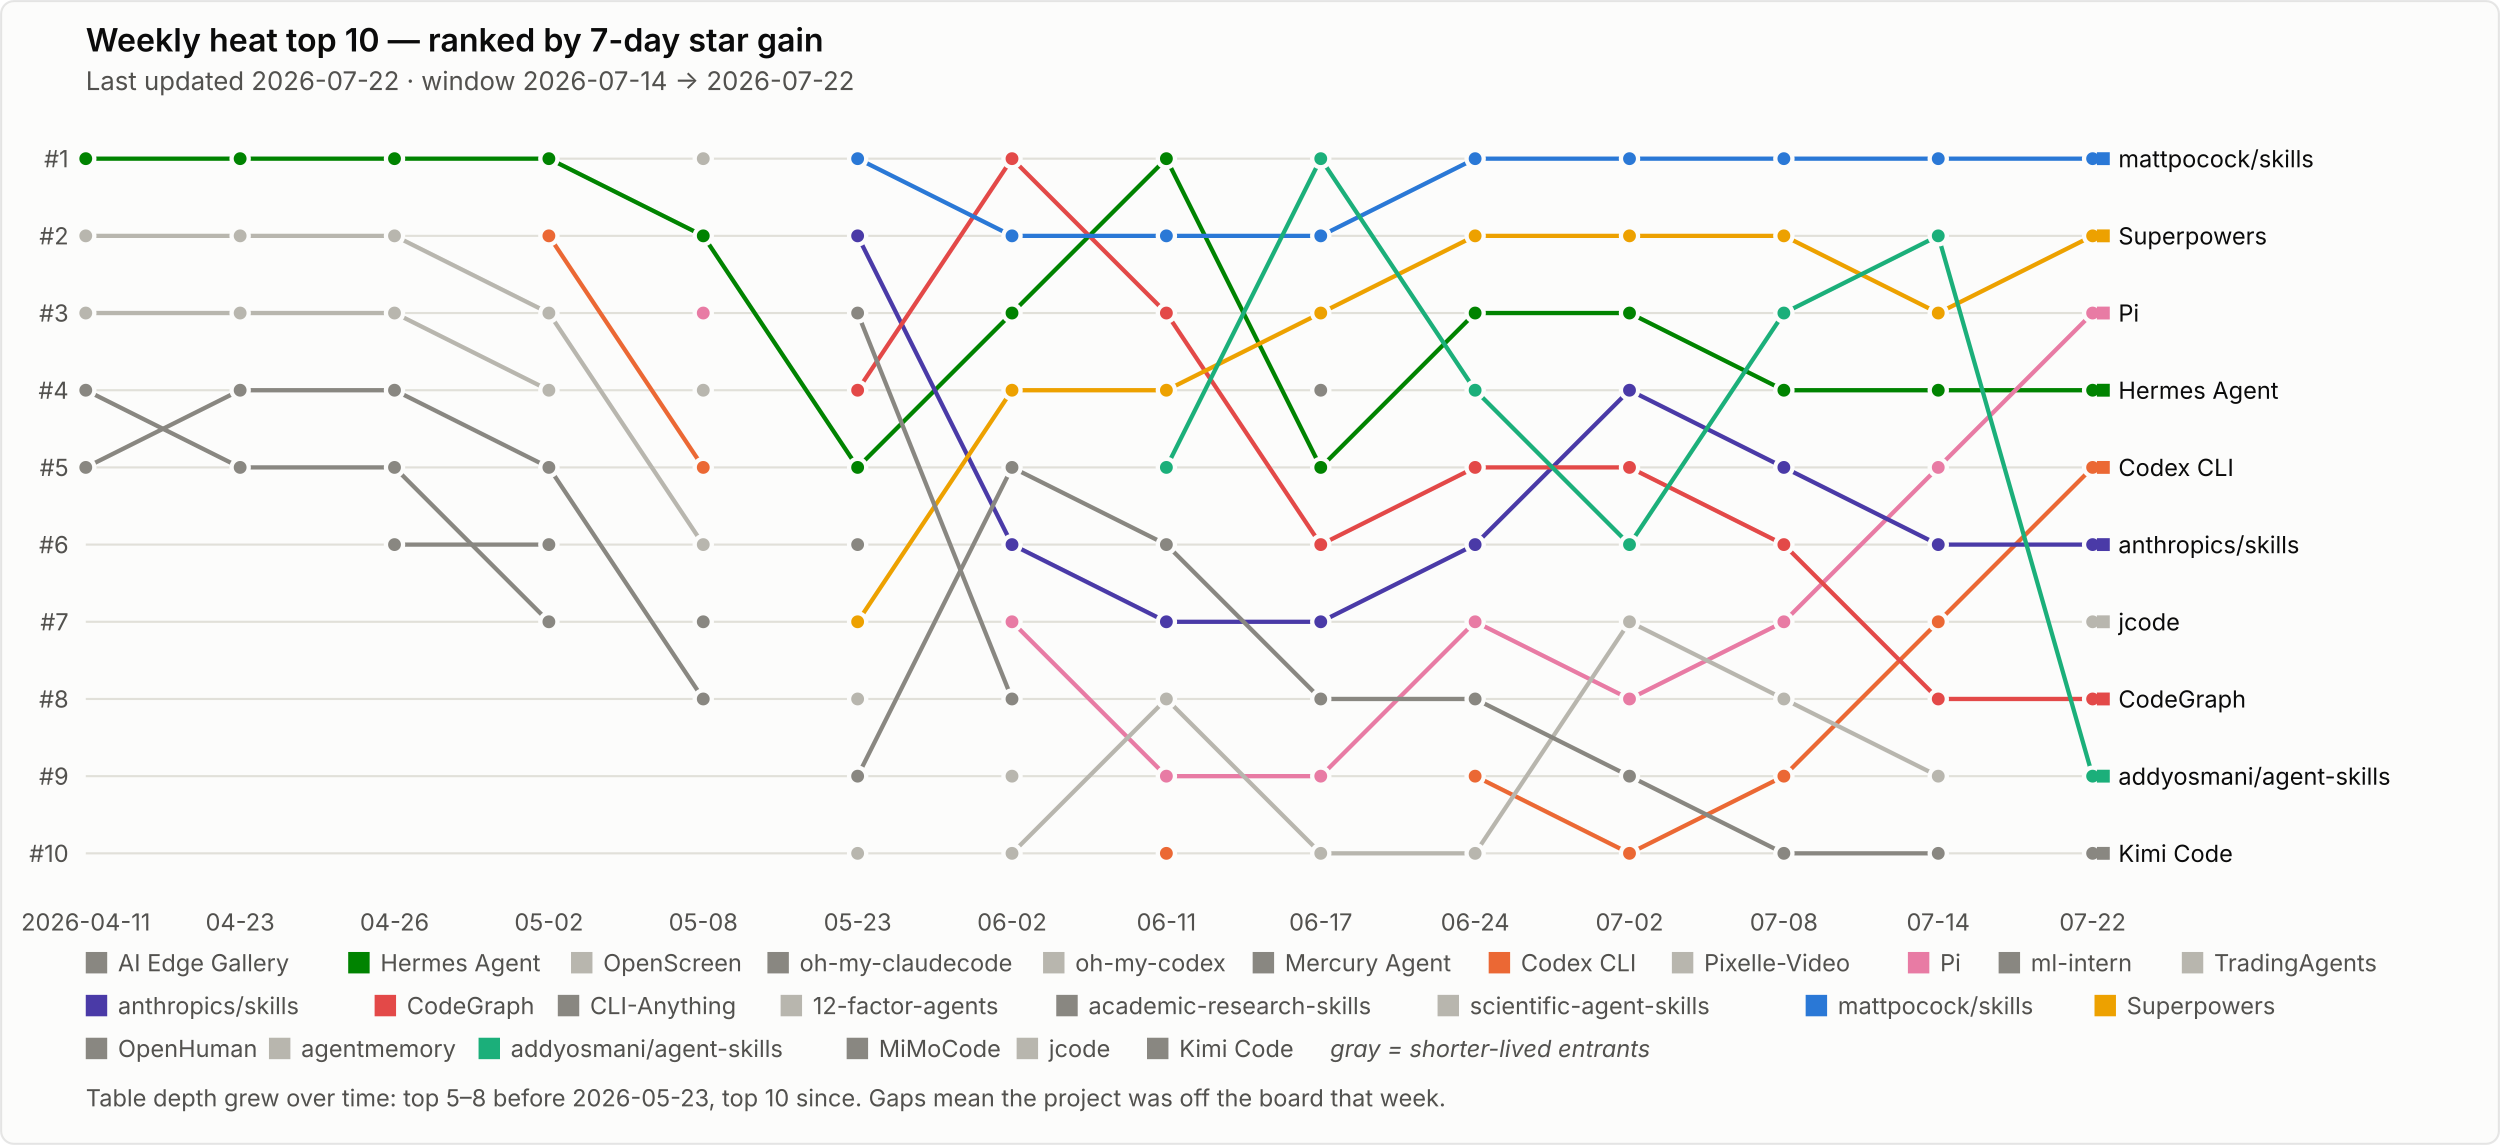
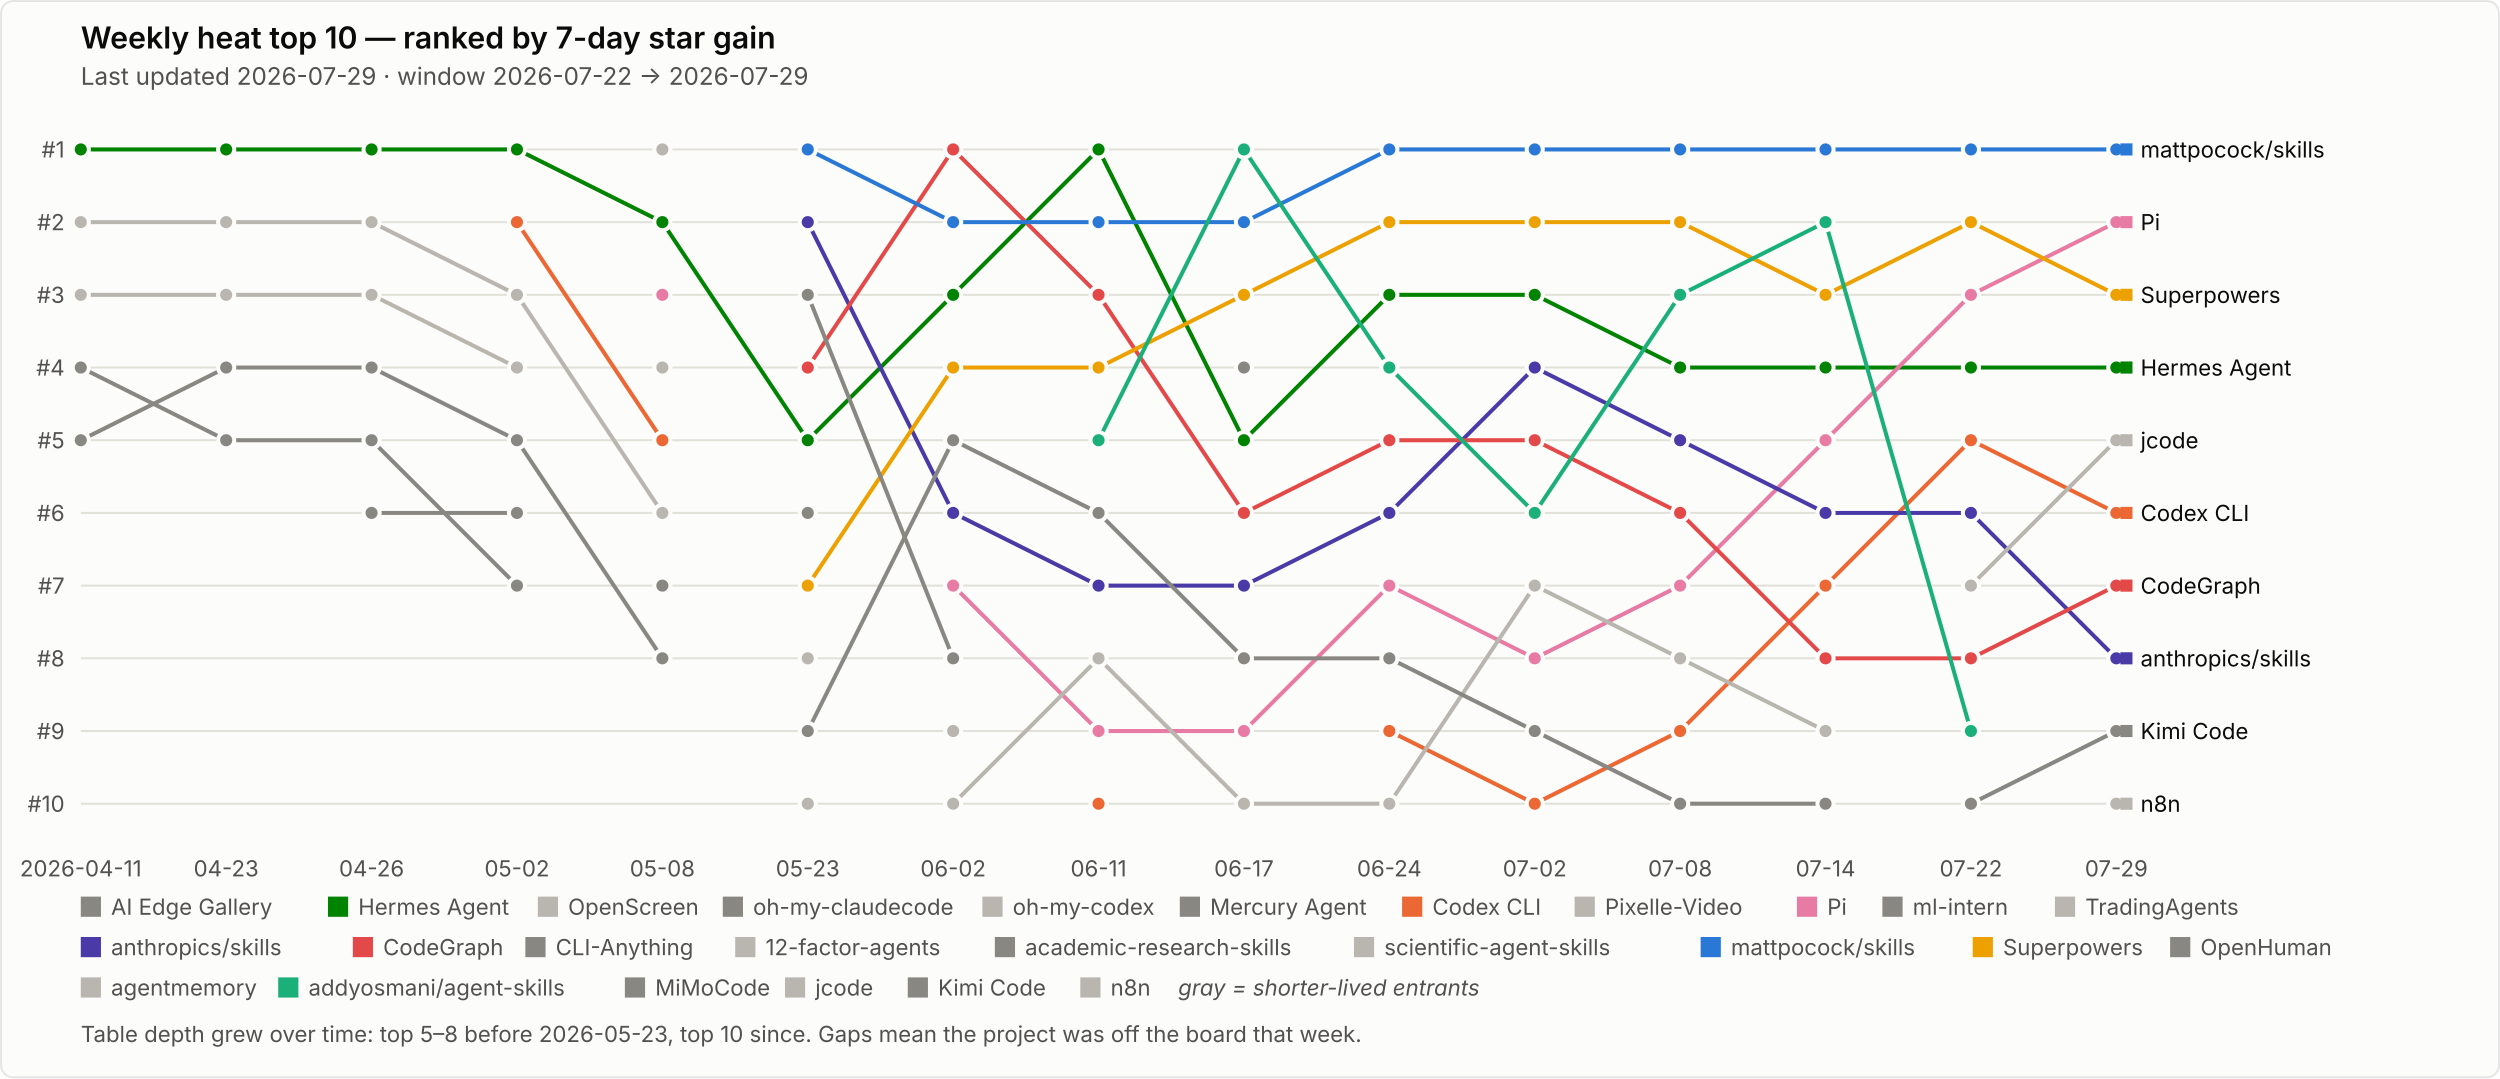
- <svg xmlns="http://www.w3.org/2000/svg" width="1166" height="534" viewBox="0 0 1166 534" font-family="system-ui, -apple-system, sans-serif">
-   <rect x="0.5" y="0.5" width="1165" height="533" fill="#fcfcfb" stroke="rgba(11,11,11,0.10)" rx="6" />
+ <svg xmlns="http://www.w3.org/2000/svg" width="1238" height="534" viewBox="0 0 1238 534" font-family="system-ui, -apple-system, sans-serif">
+   <rect x="0.5" y="0.5" width="1237" height="533" fill="#fcfcfb" stroke="rgba(11,11,11,0.10)" rx="6" />
  <text x="40" y="24" font-size="15" font-weight="600" fill="#0b0b0b">Weekly heat top 10 — ranked by 7-day star gain</text>
-   <text x="40" y="42" font-size="12" fill="#52514e">Last updated 2026-07-22 · window 2026-07-14 → 2026-07-22</text>
-   <line x1="40" y1="74.0" x2="976" y2="74.0" stroke="#e1e0d9" stroke-width="1" />
+   <text x="40" y="42" font-size="12" fill="#52514e">Last updated 2026-07-29 · window 2026-07-22 → 2026-07-29</text>
+   <line x1="40" y1="74.0" x2="1048" y2="74.0" stroke="#e1e0d9" stroke-width="1" />
  <text x="32" y="78.0" font-size="11" fill="#52514e" text-anchor="end">#1</text>
-   <line x1="40" y1="110.0" x2="976" y2="110.0" stroke="#e1e0d9" stroke-width="1" />
+   <line x1="40" y1="110.0" x2="1048" y2="110.0" stroke="#e1e0d9" stroke-width="1" />
  <text x="32" y="114.0" font-size="11" fill="#52514e" text-anchor="end">#2</text>
-   <line x1="40" y1="146.0" x2="976" y2="146.0" stroke="#e1e0d9" stroke-width="1" />
+   <line x1="40" y1="146.0" x2="1048" y2="146.0" stroke="#e1e0d9" stroke-width="1" />
  <text x="32" y="150.0" font-size="11" fill="#52514e" text-anchor="end">#3</text>
-   <line x1="40" y1="182.0" x2="976" y2="182.0" stroke="#e1e0d9" stroke-width="1" />
+   <line x1="40" y1="182.0" x2="1048" y2="182.0" stroke="#e1e0d9" stroke-width="1" />
  <text x="32" y="186.0" font-size="11" fill="#52514e" text-anchor="end">#4</text>
-   <line x1="40" y1="218.0" x2="976" y2="218.0" stroke="#e1e0d9" stroke-width="1" />
+   <line x1="40" y1="218.0" x2="1048" y2="218.0" stroke="#e1e0d9" stroke-width="1" />
  <text x="32" y="222.0" font-size="11" fill="#52514e" text-anchor="end">#5</text>
-   <line x1="40" y1="254.0" x2="976" y2="254.0" stroke="#e1e0d9" stroke-width="1" />
+   <line x1="40" y1="254.0" x2="1048" y2="254.0" stroke="#e1e0d9" stroke-width="1" />
  <text x="32" y="258.0" font-size="11" fill="#52514e" text-anchor="end">#6</text>
-   <line x1="40" y1="290.0" x2="976" y2="290.0" stroke="#e1e0d9" stroke-width="1" />
+   <line x1="40" y1="290.0" x2="1048" y2="290.0" stroke="#e1e0d9" stroke-width="1" />
  <text x="32" y="294.0" font-size="11" fill="#52514e" text-anchor="end">#7</text>
-   <line x1="40" y1="326.0" x2="976" y2="326.0" stroke="#e1e0d9" stroke-width="1" />
+   <line x1="40" y1="326.0" x2="1048" y2="326.0" stroke="#e1e0d9" stroke-width="1" />
  <text x="32" y="330.0" font-size="11" fill="#52514e" text-anchor="end">#8</text>
-   <line x1="40" y1="362.0" x2="976" y2="362.0" stroke="#e1e0d9" stroke-width="1" />
+   <line x1="40" y1="362.0" x2="1048" y2="362.0" stroke="#e1e0d9" stroke-width="1" />
  <text x="32" y="366.0" font-size="11" fill="#52514e" text-anchor="end">#9</text>
-   <line x1="40" y1="398.0" x2="976" y2="398.0" stroke="#e1e0d9" stroke-width="1" />
+   <line x1="40" y1="398.0" x2="1048" y2="398.0" stroke="#e1e0d9" stroke-width="1" />
  <text x="32" y="402.0" font-size="11" fill="#52514e" text-anchor="end">#10</text>
  <text x="40" y="434" font-size="11" fill="#52514e" text-anchor="middle">2026-04-11</text>
  <text x="112" y="434" font-size="11" fill="#52514e" text-anchor="middle">04-23</text>
  <text x="184" y="434" font-size="11" fill="#52514e" text-anchor="middle">04-26</text>
  <text x="256" y="434" font-size="11" fill="#52514e" text-anchor="middle">05-02</text>
  <text x="328" y="434" font-size="11" fill="#52514e" text-anchor="middle">05-08</text>
  <text x="400" y="434" font-size="11" fill="#52514e" text-anchor="middle">05-23</text>
  <text x="472" y="434" font-size="11" fill="#52514e" text-anchor="middle">06-02</text>
  <text x="544" y="434" font-size="11" fill="#52514e" text-anchor="middle">06-11</text>
  <text x="616" y="434" font-size="11" fill="#52514e" text-anchor="middle">06-17</text>
  <text x="688" y="434" font-size="11" fill="#52514e" text-anchor="middle">06-24</text>
  <text x="760" y="434" font-size="11" fill="#52514e" text-anchor="middle">07-02</text>
  <text x="832" y="434" font-size="11" fill="#52514e" text-anchor="middle">07-08</text>
  <text x="904" y="434" font-size="11" fill="#52514e" text-anchor="middle">07-14</text>
  <text x="976" y="434" font-size="11" fill="#52514e" text-anchor="middle">07-22</text>
+   <text x="1048" y="434" font-size="11" fill="#52514e" text-anchor="middle">07-29</text>
  <polyline points="40,182.0 112,218.0 184,218.0 256,290.0" fill="none" stroke="#898781" stroke-width="2" stroke-linecap="round" stroke-linejoin="round" />
  <circle cx="40" cy="182.0" r="4" fill="#898781" stroke="#fcfcfb" stroke-width="2" />
  <circle cx="112" cy="218.0" r="4" fill="#898781" stroke="#fcfcfb" stroke-width="2" />
  <circle cx="184" cy="218.0" r="4" fill="#898781" stroke="#fcfcfb" stroke-width="2" />
  <circle cx="256" cy="290.0" r="4" fill="#898781" stroke="#fcfcfb" stroke-width="2" />
-   <polyline points="40,74.0 112,74.0 184,74.0 256,74.0 328,110.0 400,218.0 472,146.0 544,74.0 616,218.0 688,146.0 760,146.0 832,182.0 904,182.0 976,182.0" fill="none" stroke="#008300" stroke-width="2" stroke-linecap="round" stroke-linejoin="round" />
+   <polyline points="40,74.0 112,74.0 184,74.0 256,74.0 328,110.0 400,218.0 472,146.0 544,74.0 616,218.0 688,146.0 760,146.0 832,182.0 904,182.0 976,182.0 1048,182.0" fill="none" stroke="#008300" stroke-width="2" stroke-linecap="round" stroke-linejoin="round" />
  <circle cx="40" cy="74.0" r="4" fill="#008300" stroke="#fcfcfb" stroke-width="2" />
  <circle cx="112" cy="74.0" r="4" fill="#008300" stroke="#fcfcfb" stroke-width="2" />
  <circle cx="184" cy="74.0" r="4" fill="#008300" stroke="#fcfcfb" stroke-width="2" />
  <circle cx="256" cy="74.0" r="4" fill="#008300" stroke="#fcfcfb" stroke-width="2" />
  <circle cx="328" cy="110.0" r="4" fill="#008300" stroke="#fcfcfb" stroke-width="2" />
  <circle cx="400" cy="218.0" r="4" fill="#008300" stroke="#fcfcfb" stroke-width="2" />
  <circle cx="472" cy="146.0" r="4" fill="#008300" stroke="#fcfcfb" stroke-width="2" />
  <circle cx="544" cy="74.0" r="4" fill="#008300" stroke="#fcfcfb" stroke-width="2" />
  <circle cx="616" cy="218.0" r="4" fill="#008300" stroke="#fcfcfb" stroke-width="2" />
  <circle cx="688" cy="146.0" r="4" fill="#008300" stroke="#fcfcfb" stroke-width="2" />
  <circle cx="760" cy="146.0" r="4" fill="#008300" stroke="#fcfcfb" stroke-width="2" />
  <circle cx="832" cy="182.0" r="4" fill="#008300" stroke="#fcfcfb" stroke-width="2" />
  <circle cx="904" cy="182.0" r="4" fill="#008300" stroke="#fcfcfb" stroke-width="2" />
  <circle cx="976" cy="182.0" r="4" fill="#008300" stroke="#fcfcfb" stroke-width="2" />
+   <circle cx="1048" cy="182.0" r="4" fill="#008300" stroke="#fcfcfb" stroke-width="2" />
  <polyline points="40,110.0 112,110.0 184,110.0 256,146.0 328,254.0" fill="none" stroke="#b8b6ae" stroke-width="2" stroke-linecap="round" stroke-linejoin="round" />
  <circle cx="40" cy="110.0" r="4" fill="#b8b6ae" stroke="#fcfcfb" stroke-width="2" />
  <circle cx="112" cy="110.0" r="4" fill="#b8b6ae" stroke="#fcfcfb" stroke-width="2" />
  <circle cx="184" cy="110.0" r="4" fill="#b8b6ae" stroke="#fcfcfb" stroke-width="2" />
  <circle cx="256" cy="146.0" r="4" fill="#b8b6ae" stroke="#fcfcfb" stroke-width="2" />
  <circle cx="328" cy="254.0" r="4" fill="#b8b6ae" stroke="#fcfcfb" stroke-width="2" />
  <polyline points="40,218.0 112,182.0 184,182.0 256,218.0 328,326.0" fill="none" stroke="#898781" stroke-width="2" stroke-linecap="round" stroke-linejoin="round" />
  <circle cx="40" cy="218.0" r="4" fill="#898781" stroke="#fcfcfb" stroke-width="2" />
  <circle cx="112" cy="182.0" r="4" fill="#898781" stroke="#fcfcfb" stroke-width="2" />
  <circle cx="184" cy="182.0" r="4" fill="#898781" stroke="#fcfcfb" stroke-width="2" />
  <circle cx="256" cy="218.0" r="4" fill="#898781" stroke="#fcfcfb" stroke-width="2" />
  <circle cx="328" cy="326.0" r="4" fill="#898781" stroke="#fcfcfb" stroke-width="2" />
  <polyline points="40,146.0 112,146.0 184,146.0 256,182.0" fill="none" stroke="#b8b6ae" stroke-width="2" stroke-linecap="round" stroke-linejoin="round" />
  <circle cx="40" cy="146.0" r="4" fill="#b8b6ae" stroke="#fcfcfb" stroke-width="2" />
  <circle cx="112" cy="146.0" r="4" fill="#b8b6ae" stroke="#fcfcfb" stroke-width="2" />
  <circle cx="184" cy="146.0" r="4" fill="#b8b6ae" stroke="#fcfcfb" stroke-width="2" />
  <circle cx="256" cy="182.0" r="4" fill="#b8b6ae" stroke="#fcfcfb" stroke-width="2" />
  <polyline points="184,254.0 256,254.0" fill="none" stroke="#898781" stroke-width="2" stroke-linecap="round" stroke-linejoin="round" />
  <circle cx="184" cy="254.0" r="4" fill="#898781" stroke="#fcfcfb" stroke-width="2" />
  <circle cx="256" cy="254.0" r="4" fill="#898781" stroke="#fcfcfb" stroke-width="2" />
  <polyline points="256,110.0 328,218.0" fill="none" stroke="#eb6834" stroke-width="2" stroke-linecap="round" stroke-linejoin="round" />
  <circle cx="256" cy="110.0" r="4" fill="#eb6834" stroke="#fcfcfb" stroke-width="2" />
  <circle cx="328" cy="218.0" r="4" fill="#eb6834" stroke="#fcfcfb" stroke-width="2" />
  <circle cx="544" cy="398.0" r="4" fill="#eb6834" stroke="#fcfcfb" stroke-width="2" />
-   <polyline points="688,362.0 760,398.0 832,362.0 904,290.0 976,218.0" fill="none" stroke="#eb6834" stroke-width="2" stroke-linecap="round" stroke-linejoin="round" />
+   <polyline points="688,362.0 760,398.0 832,362.0 904,290.0 976,218.0 1048,254.0" fill="none" stroke="#eb6834" stroke-width="2" stroke-linecap="round" stroke-linejoin="round" />
  <circle cx="688" cy="362.0" r="4" fill="#eb6834" stroke="#fcfcfb" stroke-width="2" />
  <circle cx="760" cy="398.0" r="4" fill="#eb6834" stroke="#fcfcfb" stroke-width="2" />
  <circle cx="832" cy="362.0" r="4" fill="#eb6834" stroke="#fcfcfb" stroke-width="2" />
  <circle cx="904" cy="290.0" r="4" fill="#eb6834" stroke="#fcfcfb" stroke-width="2" />
  <circle cx="976" cy="218.0" r="4" fill="#eb6834" stroke="#fcfcfb" stroke-width="2" />
+   <circle cx="1048" cy="254.0" r="4" fill="#eb6834" stroke="#fcfcfb" stroke-width="2" />
  <circle cx="328" cy="182.0" r="4" fill="#b8b6ae" stroke="#fcfcfb" stroke-width="2" />
  <circle cx="328" cy="146.0" r="4" fill="#e87ba4" stroke="#fcfcfb" stroke-width="2" />
-   <polyline points="472,290.0 544,362.0 616,362.0 688,290.0 760,326.0 832,290.0 904,218.0 976,146.0" fill="none" stroke="#e87ba4" stroke-width="2" stroke-linecap="round" stroke-linejoin="round" />
+   <polyline points="472,290.0 544,362.0 616,362.0 688,290.0 760,326.0 832,290.0 904,218.0 976,146.0 1048,110.0" fill="none" stroke="#e87ba4" stroke-width="2" stroke-linecap="round" stroke-linejoin="round" />
  <circle cx="472" cy="290.0" r="4" fill="#e87ba4" stroke="#fcfcfb" stroke-width="2" />
  <circle cx="544" cy="362.0" r="4" fill="#e87ba4" stroke="#fcfcfb" stroke-width="2" />
  <circle cx="616" cy="362.0" r="4" fill="#e87ba4" stroke="#fcfcfb" stroke-width="2" />
  <circle cx="688" cy="290.0" r="4" fill="#e87ba4" stroke="#fcfcfb" stroke-width="2" />
  <circle cx="760" cy="326.0" r="4" fill="#e87ba4" stroke="#fcfcfb" stroke-width="2" />
  <circle cx="832" cy="290.0" r="4" fill="#e87ba4" stroke="#fcfcfb" stroke-width="2" />
  <circle cx="904" cy="218.0" r="4" fill="#e87ba4" stroke="#fcfcfb" stroke-width="2" />
  <circle cx="976" cy="146.0" r="4" fill="#e87ba4" stroke="#fcfcfb" stroke-width="2" />
+   <circle cx="1048" cy="110.0" r="4" fill="#e87ba4" stroke="#fcfcfb" stroke-width="2" />
  <circle cx="328" cy="290.0" r="4" fill="#898781" stroke="#fcfcfb" stroke-width="2" />
  <circle cx="328" cy="74.0" r="4" fill="#b8b6ae" stroke="#fcfcfb" stroke-width="2" />
  <polyline points="472,398.0 544,326.0 616,398.0 688,398.0 760,290.0 832,326.0 904,362.0" fill="none" stroke="#b8b6ae" stroke-width="2" stroke-linecap="round" stroke-linejoin="round" />
  <circle cx="472" cy="398.0" r="4" fill="#b8b6ae" stroke="#fcfcfb" stroke-width="2" />
  <circle cx="544" cy="326.0" r="4" fill="#b8b6ae" stroke="#fcfcfb" stroke-width="2" />
  <circle cx="616" cy="398.0" r="4" fill="#b8b6ae" stroke="#fcfcfb" stroke-width="2" />
  <circle cx="688" cy="398.0" r="4" fill="#b8b6ae" stroke="#fcfcfb" stroke-width="2" />
  <circle cx="760" cy="290.0" r="4" fill="#b8b6ae" stroke="#fcfcfb" stroke-width="2" />
  <circle cx="832" cy="326.0" r="4" fill="#b8b6ae" stroke="#fcfcfb" stroke-width="2" />
  <circle cx="904" cy="362.0" r="4" fill="#b8b6ae" stroke="#fcfcfb" stroke-width="2" />
-   <polyline points="400,110.0 472,254.0 544,290.0 616,290.0 688,254.0 760,182.0 832,218.0 904,254.0 976,254.0" fill="none" stroke="#4a3aa7" stroke-width="2" stroke-linecap="round" stroke-linejoin="round" />
+   <polyline points="400,110.0 472,254.0 544,290.0 616,290.0 688,254.0 760,182.0 832,218.0 904,254.0 976,254.0 1048,326.0" fill="none" stroke="#4a3aa7" stroke-width="2" stroke-linecap="round" stroke-linejoin="round" />
  <circle cx="400" cy="110.0" r="4" fill="#4a3aa7" stroke="#fcfcfb" stroke-width="2" />
  <circle cx="472" cy="254.0" r="4" fill="#4a3aa7" stroke="#fcfcfb" stroke-width="2" />
  <circle cx="544" cy="290.0" r="4" fill="#4a3aa7" stroke="#fcfcfb" stroke-width="2" />
  <circle cx="616" cy="290.0" r="4" fill="#4a3aa7" stroke="#fcfcfb" stroke-width="2" />
  <circle cx="688" cy="254.0" r="4" fill="#4a3aa7" stroke="#fcfcfb" stroke-width="2" />
  <circle cx="760" cy="182.0" r="4" fill="#4a3aa7" stroke="#fcfcfb" stroke-width="2" />
  <circle cx="832" cy="218.0" r="4" fill="#4a3aa7" stroke="#fcfcfb" stroke-width="2" />
  <circle cx="904" cy="254.0" r="4" fill="#4a3aa7" stroke="#fcfcfb" stroke-width="2" />
  <circle cx="976" cy="254.0" r="4" fill="#4a3aa7" stroke="#fcfcfb" stroke-width="2" />
-   <polyline points="400,182.0 472,74.0 544,146.0 616,254.0 688,218.0 760,218.0 832,254.0 904,326.0 976,326.0" fill="none" stroke="#e34948" stroke-width="2" stroke-linecap="round" stroke-linejoin="round" />
+   <circle cx="1048" cy="326.0" r="4" fill="#4a3aa7" stroke="#fcfcfb" stroke-width="2" />
+   <polyline points="400,182.0 472,74.0 544,146.0 616,254.0 688,218.0 760,218.0 832,254.0 904,326.0 976,326.0 1048,290.0" fill="none" stroke="#e34948" stroke-width="2" stroke-linecap="round" stroke-linejoin="round" />
  <circle cx="400" cy="182.0" r="4" fill="#e34948" stroke="#fcfcfb" stroke-width="2" />
  <circle cx="472" cy="74.0" r="4" fill="#e34948" stroke="#fcfcfb" stroke-width="2" />
  <circle cx="544" cy="146.0" r="4" fill="#e34948" stroke="#fcfcfb" stroke-width="2" />
  <circle cx="616" cy="254.0" r="4" fill="#e34948" stroke="#fcfcfb" stroke-width="2" />
  <circle cx="688" cy="218.0" r="4" fill="#e34948" stroke="#fcfcfb" stroke-width="2" />
  <circle cx="760" cy="218.0" r="4" fill="#e34948" stroke="#fcfcfb" stroke-width="2" />
  <circle cx="832" cy="254.0" r="4" fill="#e34948" stroke="#fcfcfb" stroke-width="2" />
  <circle cx="904" cy="326.0" r="4" fill="#e34948" stroke="#fcfcfb" stroke-width="2" />
  <circle cx="976" cy="326.0" r="4" fill="#e34948" stroke="#fcfcfb" stroke-width="2" />
+   <circle cx="1048" cy="290.0" r="4" fill="#e34948" stroke="#fcfcfb" stroke-width="2" />
  <circle cx="400" cy="254.0" r="4" fill="#898781" stroke="#fcfcfb" stroke-width="2" />
  <circle cx="400" cy="398.0" r="4" fill="#b8b6ae" stroke="#fcfcfb" stroke-width="2" />
  <polyline points="400,362.0 472,218.0 544,254.0 616,326.0 688,326.0 760,362.0 832,398.0 904,398.0" fill="none" stroke="#898781" stroke-width="2" stroke-linecap="round" stroke-linejoin="round" />
  <circle cx="400" cy="362.0" r="4" fill="#898781" stroke="#fcfcfb" stroke-width="2" />
  <circle cx="472" cy="218.0" r="4" fill="#898781" stroke="#fcfcfb" stroke-width="2" />
  <circle cx="544" cy="254.0" r="4" fill="#898781" stroke="#fcfcfb" stroke-width="2" />
  <circle cx="616" cy="326.0" r="4" fill="#898781" stroke="#fcfcfb" stroke-width="2" />
  <circle cx="688" cy="326.0" r="4" fill="#898781" stroke="#fcfcfb" stroke-width="2" />
  <circle cx="760" cy="362.0" r="4" fill="#898781" stroke="#fcfcfb" stroke-width="2" />
  <circle cx="832" cy="398.0" r="4" fill="#898781" stroke="#fcfcfb" stroke-width="2" />
  <circle cx="904" cy="398.0" r="4" fill="#898781" stroke="#fcfcfb" stroke-width="2" />
  <circle cx="400" cy="326.0" r="4" fill="#b8b6ae" stroke="#fcfcfb" stroke-width="2" />
-   <polyline points="400,74.0 472,110.0 544,110.0 616,110.0 688,74.0 760,74.0 832,74.0 904,74.0 976,74.0" fill="none" stroke="#2a78d6" stroke-width="2" stroke-linecap="round" stroke-linejoin="round" />
+   <polyline points="400,74.0 472,110.0 544,110.0 616,110.0 688,74.0 760,74.0 832,74.0 904,74.0 976,74.0 1048,74.0" fill="none" stroke="#2a78d6" stroke-width="2" stroke-linecap="round" stroke-linejoin="round" />
  <circle cx="400" cy="74.0" r="4" fill="#2a78d6" stroke="#fcfcfb" stroke-width="2" />
  <circle cx="472" cy="110.0" r="4" fill="#2a78d6" stroke="#fcfcfb" stroke-width="2" />
  <circle cx="544" cy="110.0" r="4" fill="#2a78d6" stroke="#fcfcfb" stroke-width="2" />
  <circle cx="616" cy="110.0" r="4" fill="#2a78d6" stroke="#fcfcfb" stroke-width="2" />
  <circle cx="688" cy="74.0" r="4" fill="#2a78d6" stroke="#fcfcfb" stroke-width="2" />
  <circle cx="760" cy="74.0" r="4" fill="#2a78d6" stroke="#fcfcfb" stroke-width="2" />
  <circle cx="832" cy="74.0" r="4" fill="#2a78d6" stroke="#fcfcfb" stroke-width="2" />
  <circle cx="904" cy="74.0" r="4" fill="#2a78d6" stroke="#fcfcfb" stroke-width="2" />
  <circle cx="976" cy="74.0" r="4" fill="#2a78d6" stroke="#fcfcfb" stroke-width="2" />
-   <polyline points="400,290.0 472,182.0 544,182.0 616,146.0 688,110.0 760,110.0 832,110.0 904,146.0 976,110.0" fill="none" stroke="#eda100" stroke-width="2" stroke-linecap="round" stroke-linejoin="round" />
+   <circle cx="1048" cy="74.0" r="4" fill="#2a78d6" stroke="#fcfcfb" stroke-width="2" />
+   <polyline points="400,290.0 472,182.0 544,182.0 616,146.0 688,110.0 760,110.0 832,110.0 904,146.0 976,110.0 1048,146.0" fill="none" stroke="#eda100" stroke-width="2" stroke-linecap="round" stroke-linejoin="round" />
  <circle cx="400" cy="290.0" r="4" fill="#eda100" stroke="#fcfcfb" stroke-width="2" />
  <circle cx="472" cy="182.0" r="4" fill="#eda100" stroke="#fcfcfb" stroke-width="2" />
  <circle cx="544" cy="182.0" r="4" fill="#eda100" stroke="#fcfcfb" stroke-width="2" />
  <circle cx="616" cy="146.0" r="4" fill="#eda100" stroke="#fcfcfb" stroke-width="2" />
  <circle cx="688" cy="110.0" r="4" fill="#eda100" stroke="#fcfcfb" stroke-width="2" />
  <circle cx="760" cy="110.0" r="4" fill="#eda100" stroke="#fcfcfb" stroke-width="2" />
  <circle cx="832" cy="110.0" r="4" fill="#eda100" stroke="#fcfcfb" stroke-width="2" />
  <circle cx="904" cy="146.0" r="4" fill="#eda100" stroke="#fcfcfb" stroke-width="2" />
  <circle cx="976" cy="110.0" r="4" fill="#eda100" stroke="#fcfcfb" stroke-width="2" />
+   <circle cx="1048" cy="146.0" r="4" fill="#eda100" stroke="#fcfcfb" stroke-width="2" />
  <polyline points="400,146.0 472,326.0" fill="none" stroke="#898781" stroke-width="2" stroke-linecap="round" stroke-linejoin="round" />
  <circle cx="400" cy="146.0" r="4" fill="#898781" stroke="#fcfcfb" stroke-width="2" />
  <circle cx="472" cy="326.0" r="4" fill="#898781" stroke="#fcfcfb" stroke-width="2" />
  <circle cx="472" cy="362.0" r="4" fill="#b8b6ae" stroke="#fcfcfb" stroke-width="2" />
  <polyline points="544,218.0 616,74.0 688,182.0 760,254.0 832,146.0 904,110.0 976,362.0" fill="none" stroke="#1baf7a" stroke-width="2" stroke-linecap="round" stroke-linejoin="round" />
  <circle cx="544" cy="218.0" r="4" fill="#1baf7a" stroke="#fcfcfb" stroke-width="2" />
  <circle cx="616" cy="74.0" r="4" fill="#1baf7a" stroke="#fcfcfb" stroke-width="2" />
  <circle cx="688" cy="182.0" r="4" fill="#1baf7a" stroke="#fcfcfb" stroke-width="2" />
  <circle cx="760" cy="254.0" r="4" fill="#1baf7a" stroke="#fcfcfb" stroke-width="2" />
  <circle cx="832" cy="146.0" r="4" fill="#1baf7a" stroke="#fcfcfb" stroke-width="2" />
  <circle cx="904" cy="110.0" r="4" fill="#1baf7a" stroke="#fcfcfb" stroke-width="2" />
  <circle cx="976" cy="362.0" r="4" fill="#1baf7a" stroke="#fcfcfb" stroke-width="2" />
  <circle cx="616" cy="182.0" r="4" fill="#898781" stroke="#fcfcfb" stroke-width="2" />
+   <polyline points="976,290.0 1048,218.0" fill="none" stroke="#b8b6ae" stroke-width="2" stroke-linecap="round" stroke-linejoin="round" />
  <circle cx="976" cy="290.0" r="4" fill="#b8b6ae" stroke="#fcfcfb" stroke-width="2" />
+   <circle cx="1048" cy="218.0" r="4" fill="#b8b6ae" stroke="#fcfcfb" stroke-width="2" />
+   <polyline points="976,398.0 1048,362.0" fill="none" stroke="#898781" stroke-width="2" stroke-linecap="round" stroke-linejoin="round" />
  <circle cx="976" cy="398.0" r="4" fill="#898781" stroke="#fcfcfb" stroke-width="2" />
-   <text x="988" y="78.0" font-size="11" fill="#0b0b0b">mattpocock/skills</text>
-   <rect x="978" y="71.0" width="6" height="6" fill="#2a78d6" />
-   <text x="988" y="114.0" font-size="11" fill="#0b0b0b">Superpowers</text>
-   <rect x="978" y="107.0" width="6" height="6" fill="#eda100" />
-   <text x="988" y="150.0" font-size="11" fill="#0b0b0b">Pi</text>
-   <rect x="978" y="143.0" width="6" height="6" fill="#e87ba4" />
-   <text x="988" y="186.0" font-size="11" fill="#0b0b0b">Hermes Agent</text>
-   <rect x="978" y="179.0" width="6" height="6" fill="#008300" />
-   <text x="988" y="222.0" font-size="11" fill="#0b0b0b">Codex CLI</text>
-   <rect x="978" y="215.0" width="6" height="6" fill="#eb6834" />
-   <text x="988" y="258.0" font-size="11" fill="#0b0b0b">anthropics/skills</text>
-   <rect x="978" y="251.0" width="6" height="6" fill="#4a3aa7" />
-   <text x="988" y="294.0" font-size="11" fill="#0b0b0b">jcode</text>
-   <rect x="978" y="287.0" width="6" height="6" fill="#b8b6ae" />
-   <text x="988" y="330.0" font-size="11" fill="#0b0b0b">CodeGraph</text>
-   <rect x="978" y="323.0" width="6" height="6" fill="#e34948" />
-   <text x="988" y="366.0" font-size="11" fill="#0b0b0b">addyosmani/agent-skills</text>
-   <rect x="978" y="359.0" width="6" height="6" fill="#1baf7a" />
-   <text x="988" y="402.0" font-size="11" fill="#0b0b0b">Kimi Code</text>
-   <rect x="978" y="395.0" width="6" height="6" fill="#898781" />
+   <circle cx="1048" cy="362.0" r="4" fill="#898781" stroke="#fcfcfb" stroke-width="2" />
+   <circle cx="1048" cy="398.0" r="4" fill="#b8b6ae" stroke="#fcfcfb" stroke-width="2" />
+   <text x="1060" y="78.0" font-size="11" fill="#0b0b0b">mattpocock/skills</text>
+   <rect x="1050" y="71.0" width="6" height="6" fill="#2a78d6" />
+   <text x="1060" y="114.0" font-size="11" fill="#0b0b0b">Pi</text>
+   <rect x="1050" y="107.0" width="6" height="6" fill="#e87ba4" />
+   <text x="1060" y="150.0" font-size="11" fill="#0b0b0b">Superpowers</text>
+   <rect x="1050" y="143.0" width="6" height="6" fill="#eda100" />
+   <text x="1060" y="186.0" font-size="11" fill="#0b0b0b">Hermes Agent</text>
+   <rect x="1050" y="179.0" width="6" height="6" fill="#008300" />
+   <text x="1060" y="222.0" font-size="11" fill="#0b0b0b">jcode</text>
+   <rect x="1050" y="215.0" width="6" height="6" fill="#b8b6ae" />
+   <text x="1060" y="258.0" font-size="11" fill="#0b0b0b">Codex CLI</text>
+   <rect x="1050" y="251.0" width="6" height="6" fill="#eb6834" />
+   <text x="1060" y="294.0" font-size="11" fill="#0b0b0b">CodeGraph</text>
+   <rect x="1050" y="287.0" width="6" height="6" fill="#e34948" />
+   <text x="1060" y="330.0" font-size="11" fill="#0b0b0b">anthropics/skills</text>
+   <rect x="1050" y="323.0" width="6" height="6" fill="#4a3aa7" />
+   <text x="1060" y="366.0" font-size="11" fill="#0b0b0b">Kimi Code</text>
+   <rect x="1050" y="359.0" width="6" height="6" fill="#898781" />
+   <text x="1060" y="402.0" font-size="11" fill="#0b0b0b">n8n</text>
+   <rect x="1050" y="395.0" width="6" height="6" fill="#b8b6ae" />
  <rect x="40" y="444" width="10" height="10" fill="#898781" />
  <text x="55" y="453" font-size="11" fill="#52514e">AI Edge Gallery</text>
  <rect x="162.4" y="444" width="10" height="10" fill="#008300" />
  <text x="177.4" y="453" font-size="11" fill="#52514e">Hermes Agent</text>
  <rect x="266.32" y="444" width="10" height="10" fill="#b8b6ae" />
  <text x="281.32" y="453" font-size="11" fill="#52514e">OpenScreen</text>
  <rect x="357.92" y="444" width="10" height="10" fill="#898781" />
  <text x="372.92" y="453" font-size="11" fill="#52514e">oh-my-claudecode</text>
  <rect x="486.48" y="444" width="10" height="10" fill="#b8b6ae" />
  <text x="501.48" y="453" font-size="11" fill="#52514e">oh-my-codex</text>
  <rect x="584.24" y="444" width="10" height="10" fill="#898781" />
  <text x="599.24" y="453" font-size="11" fill="#52514e">Mercury Agent</text>
  <rect x="694.32" y="444" width="10" height="10" fill="#eb6834" />
  <text x="709.32" y="453" font-size="11" fill="#52514e">Codex CLI</text>
  <rect x="779.76" y="444" width="10" height="10" fill="#b8b6ae" />
  <text x="794.76" y="453" font-size="11" fill="#52514e">Pixelle-Video</text>
  <rect x="889.84" y="444" width="10" height="10" fill="#e87ba4" />
  <text x="904.84" y="453" font-size="11" fill="#52514e">Pi</text>
  <rect x="932.16" y="444" width="10" height="10" fill="#898781" />
  <text x="947.16" y="453" font-size="11" fill="#52514e">ml-intern</text>
  <rect x="1017.6" y="444" width="10" height="10" fill="#b8b6ae" />
  <text x="1032.6" y="453" font-size="11" fill="#52514e">TradingAgents</text>
  <rect x="40" y="464" width="10" height="10" fill="#4a3aa7" />
  <text x="55" y="473" font-size="11" fill="#52514e">anthropics/skills</text>
  <rect x="174.72" y="464" width="10" height="10" fill="#e34948" />
  <text x="189.72" y="473" font-size="11" fill="#52514e">CodeGraph</text>
  <rect x="260.16" y="464" width="10" height="10" fill="#898781" />
  <text x="275.16" y="473" font-size="11" fill="#52514e">CLI-Anything</text>
  <rect x="364.08" y="464" width="10" height="10" fill="#b8b6ae" />
  <text x="379.08" y="473" font-size="11" fill="#52514e">12-factor-agents</text>
  <rect x="492.64" y="464" width="10" height="10" fill="#898781" />
  <text x="507.64" y="473" font-size="11" fill="#52514e">academic-research-skills</text>
  <rect x="670.48" y="464" width="10" height="10" fill="#b8b6ae" />
  <text x="685.48" y="473" font-size="11" fill="#52514e">scientific-agent-skills</text>
  <rect x="842.16" y="464" width="10" height="10" fill="#2a78d6" />
  <text x="857.16" y="473" font-size="11" fill="#52514e">mattpocock/skills</text>
  <rect x="976.88" y="464" width="10" height="10" fill="#eda100" />
  <text x="991.88" y="473" font-size="11" fill="#52514e">Superpowers</text>
-   <rect x="40" y="484" width="10" height="10" fill="#898781" />
-   <text x="55" y="493" font-size="11" fill="#52514e">OpenHuman</text>
-   <rect x="125.44" y="484" width="10" height="10" fill="#b8b6ae" />
-   <text x="140.44" y="493" font-size="11" fill="#52514e">agentmemory</text>
-   <rect x="223.2" y="484" width="10" height="10" fill="#1baf7a" />
-   <text x="238.2" y="493" font-size="11" fill="#52514e">addyosmani/agent-skills</text>
-   <rect x="394.88" y="484" width="10" height="10" fill="#898781" />
-   <text x="409.88" y="493" font-size="11" fill="#52514e">MiMoCode</text>
-   <rect x="474.16" y="484" width="10" height="10" fill="#b8b6ae" />
-   <text x="489.16" y="493" font-size="11" fill="#52514e">jcode</text>
-   <rect x="534.96" y="484" width="10" height="10" fill="#898781" />
-   <text x="549.96" y="493" font-size="11" fill="#52514e">Kimi Code</text>
-   <text x="620.4" y="493" font-size="11" font-style="italic" fill="#52514e">gray = shorter-lived entrants</text>
+   <rect x="1074.64" y="464" width="10" height="10" fill="#898781" />
+   <text x="1089.64" y="473" font-size="11" fill="#52514e">OpenHuman</text>
+   <rect x="40" y="484" width="10" height="10" fill="#b8b6ae" />
+   <text x="55" y="493" font-size="11" fill="#52514e">agentmemory</text>
+   <rect x="137.76" y="484" width="10" height="10" fill="#1baf7a" />
+   <text x="152.76" y="493" font-size="11" fill="#52514e">addyosmani/agent-skills</text>
+   <rect x="309.44" y="484" width="10" height="10" fill="#898781" />
+   <text x="324.44" y="493" font-size="11" fill="#52514e">MiMoCode</text>
+   <rect x="388.72" y="484" width="10" height="10" fill="#b8b6ae" />
+   <text x="403.72" y="493" font-size="11" fill="#52514e">jcode</text>
+   <rect x="449.52" y="484" width="10" height="10" fill="#898781" />
+   <text x="464.52" y="493" font-size="11" fill="#52514e">Kimi Code</text>
+   <rect x="534.96" y="484" width="10" height="10" fill="#b8b6ae" />
+   <text x="549.96" y="493" font-size="11" fill="#52514e">n8n</text>
+   <text x="583.44" y="493" font-size="11" font-style="italic" fill="#52514e">gray = shorter-lived entrants</text>
  <text x="40" y="516" font-size="11" fill="#52514e">Table depth grew over time: top 5–8 before 2026-05-23, top 10 since. Gaps mean the project was off the board that week.</text>
</svg>
